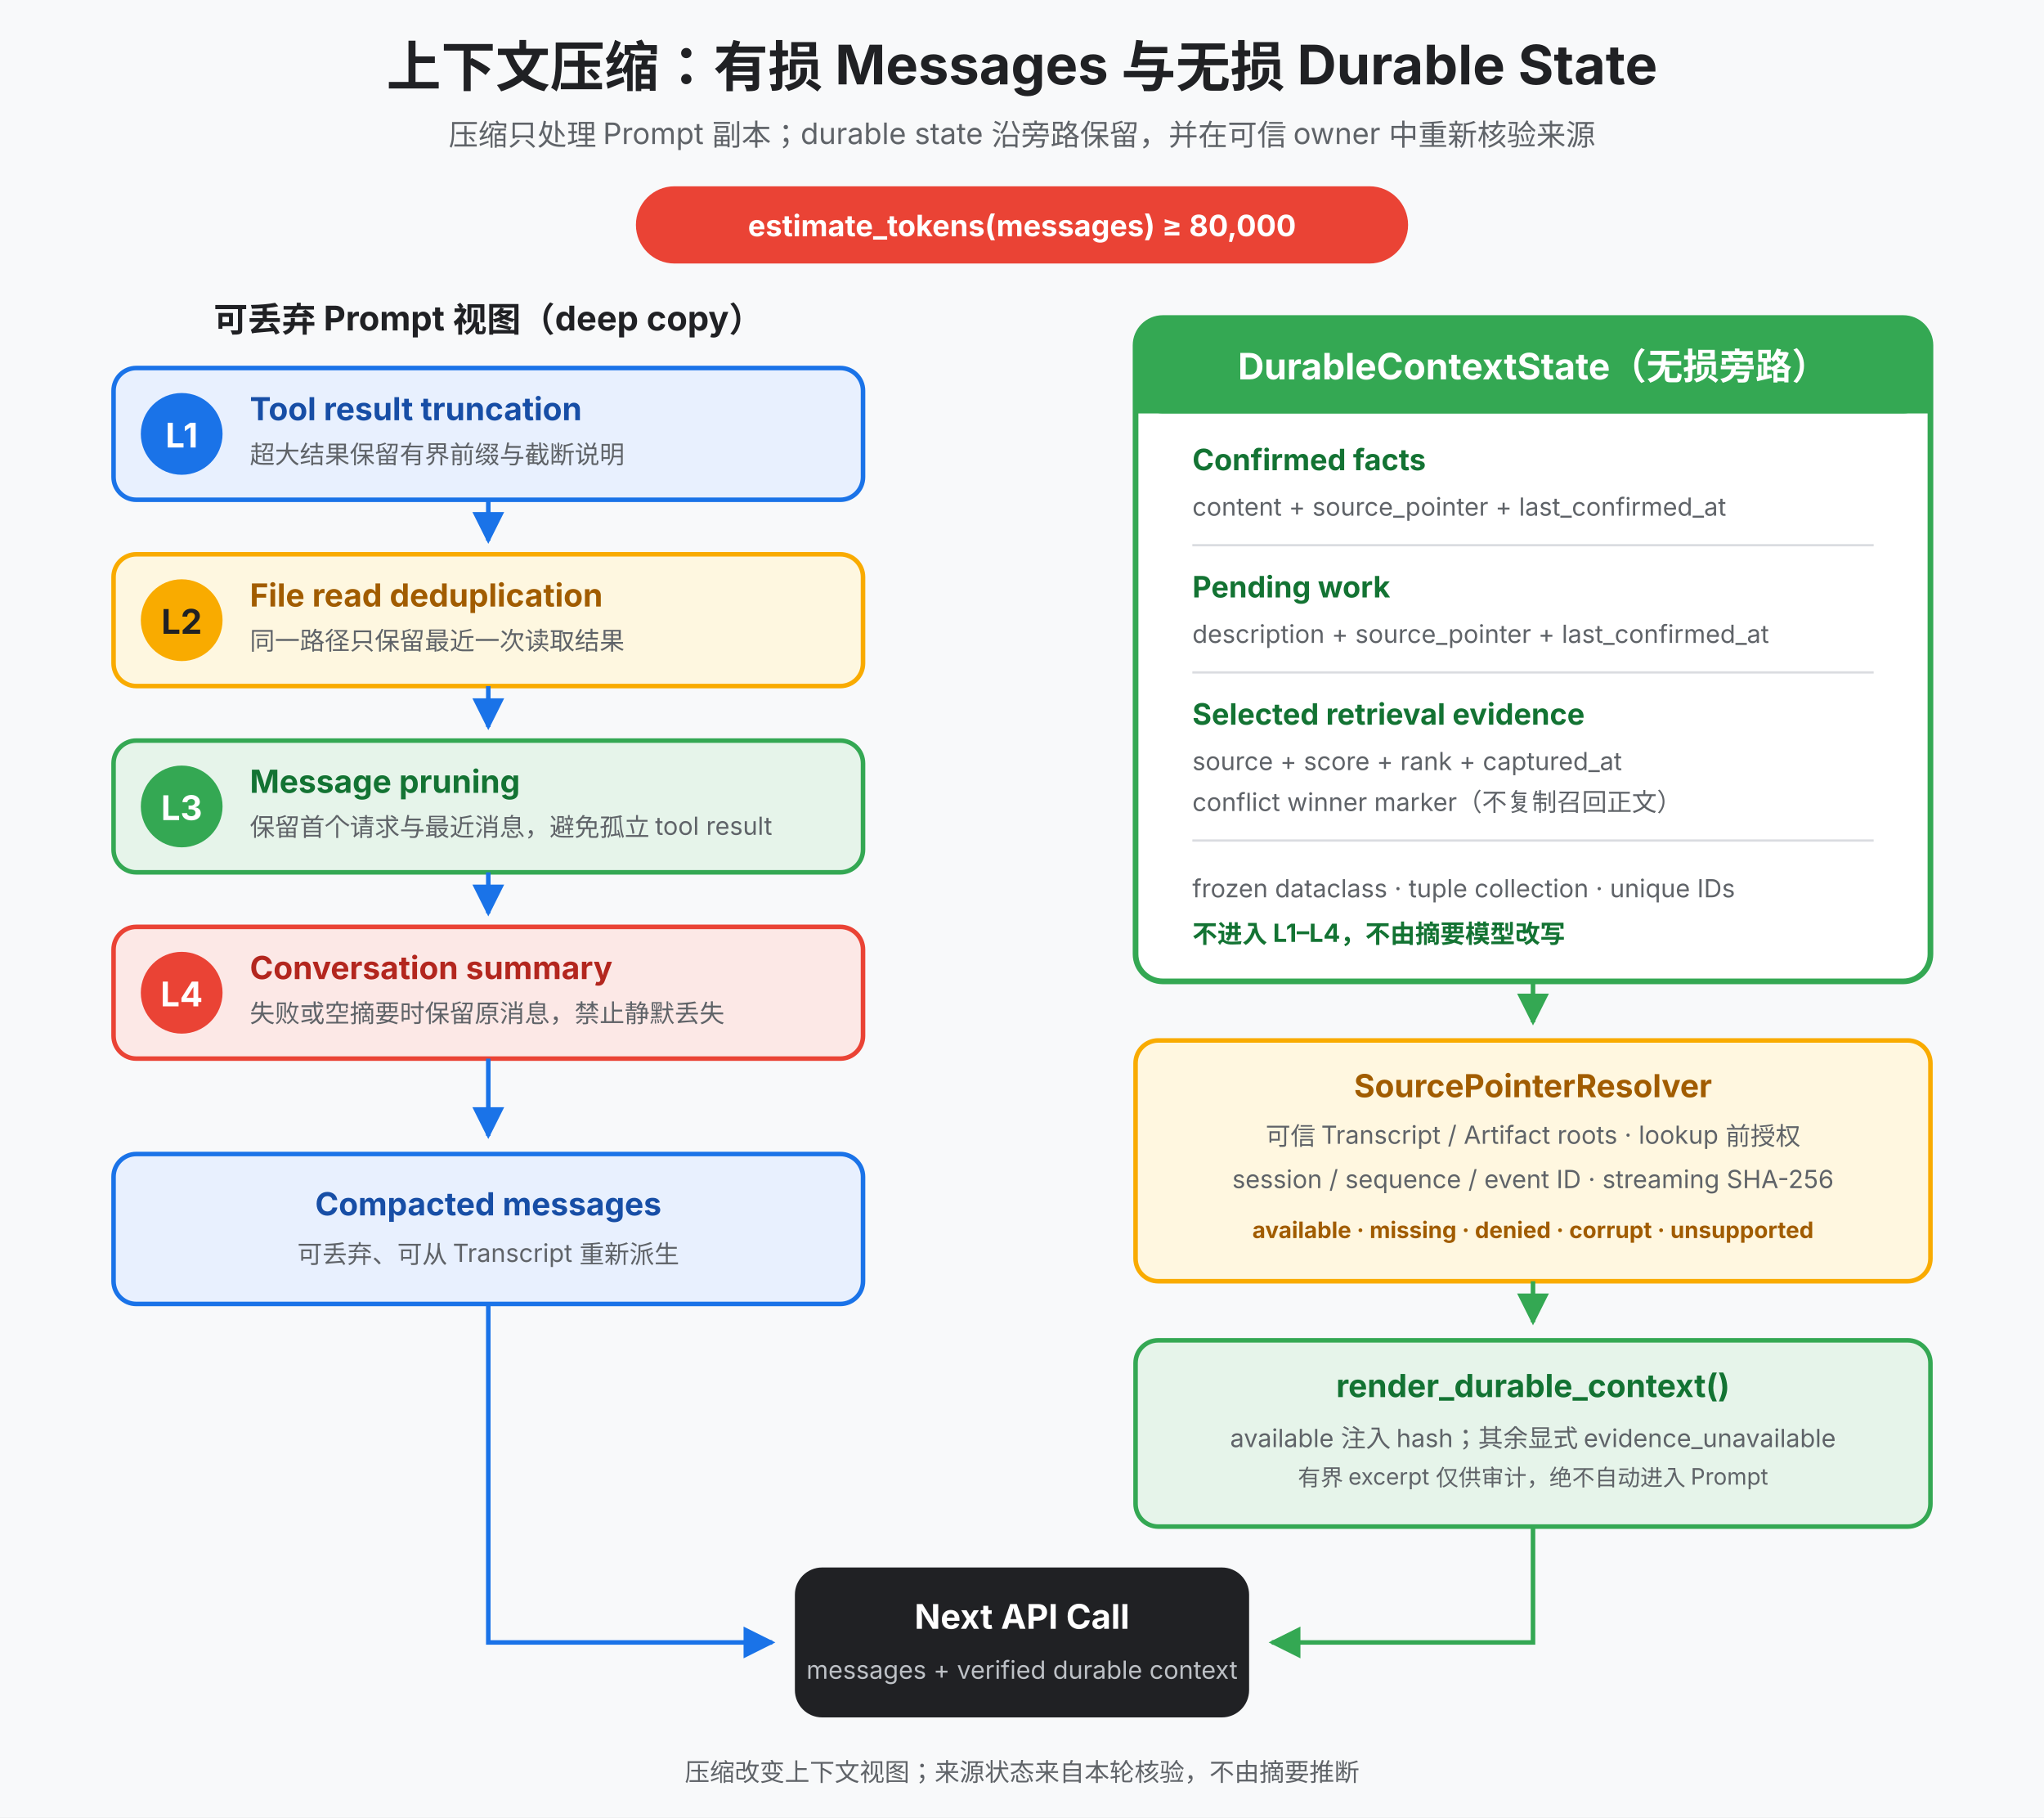
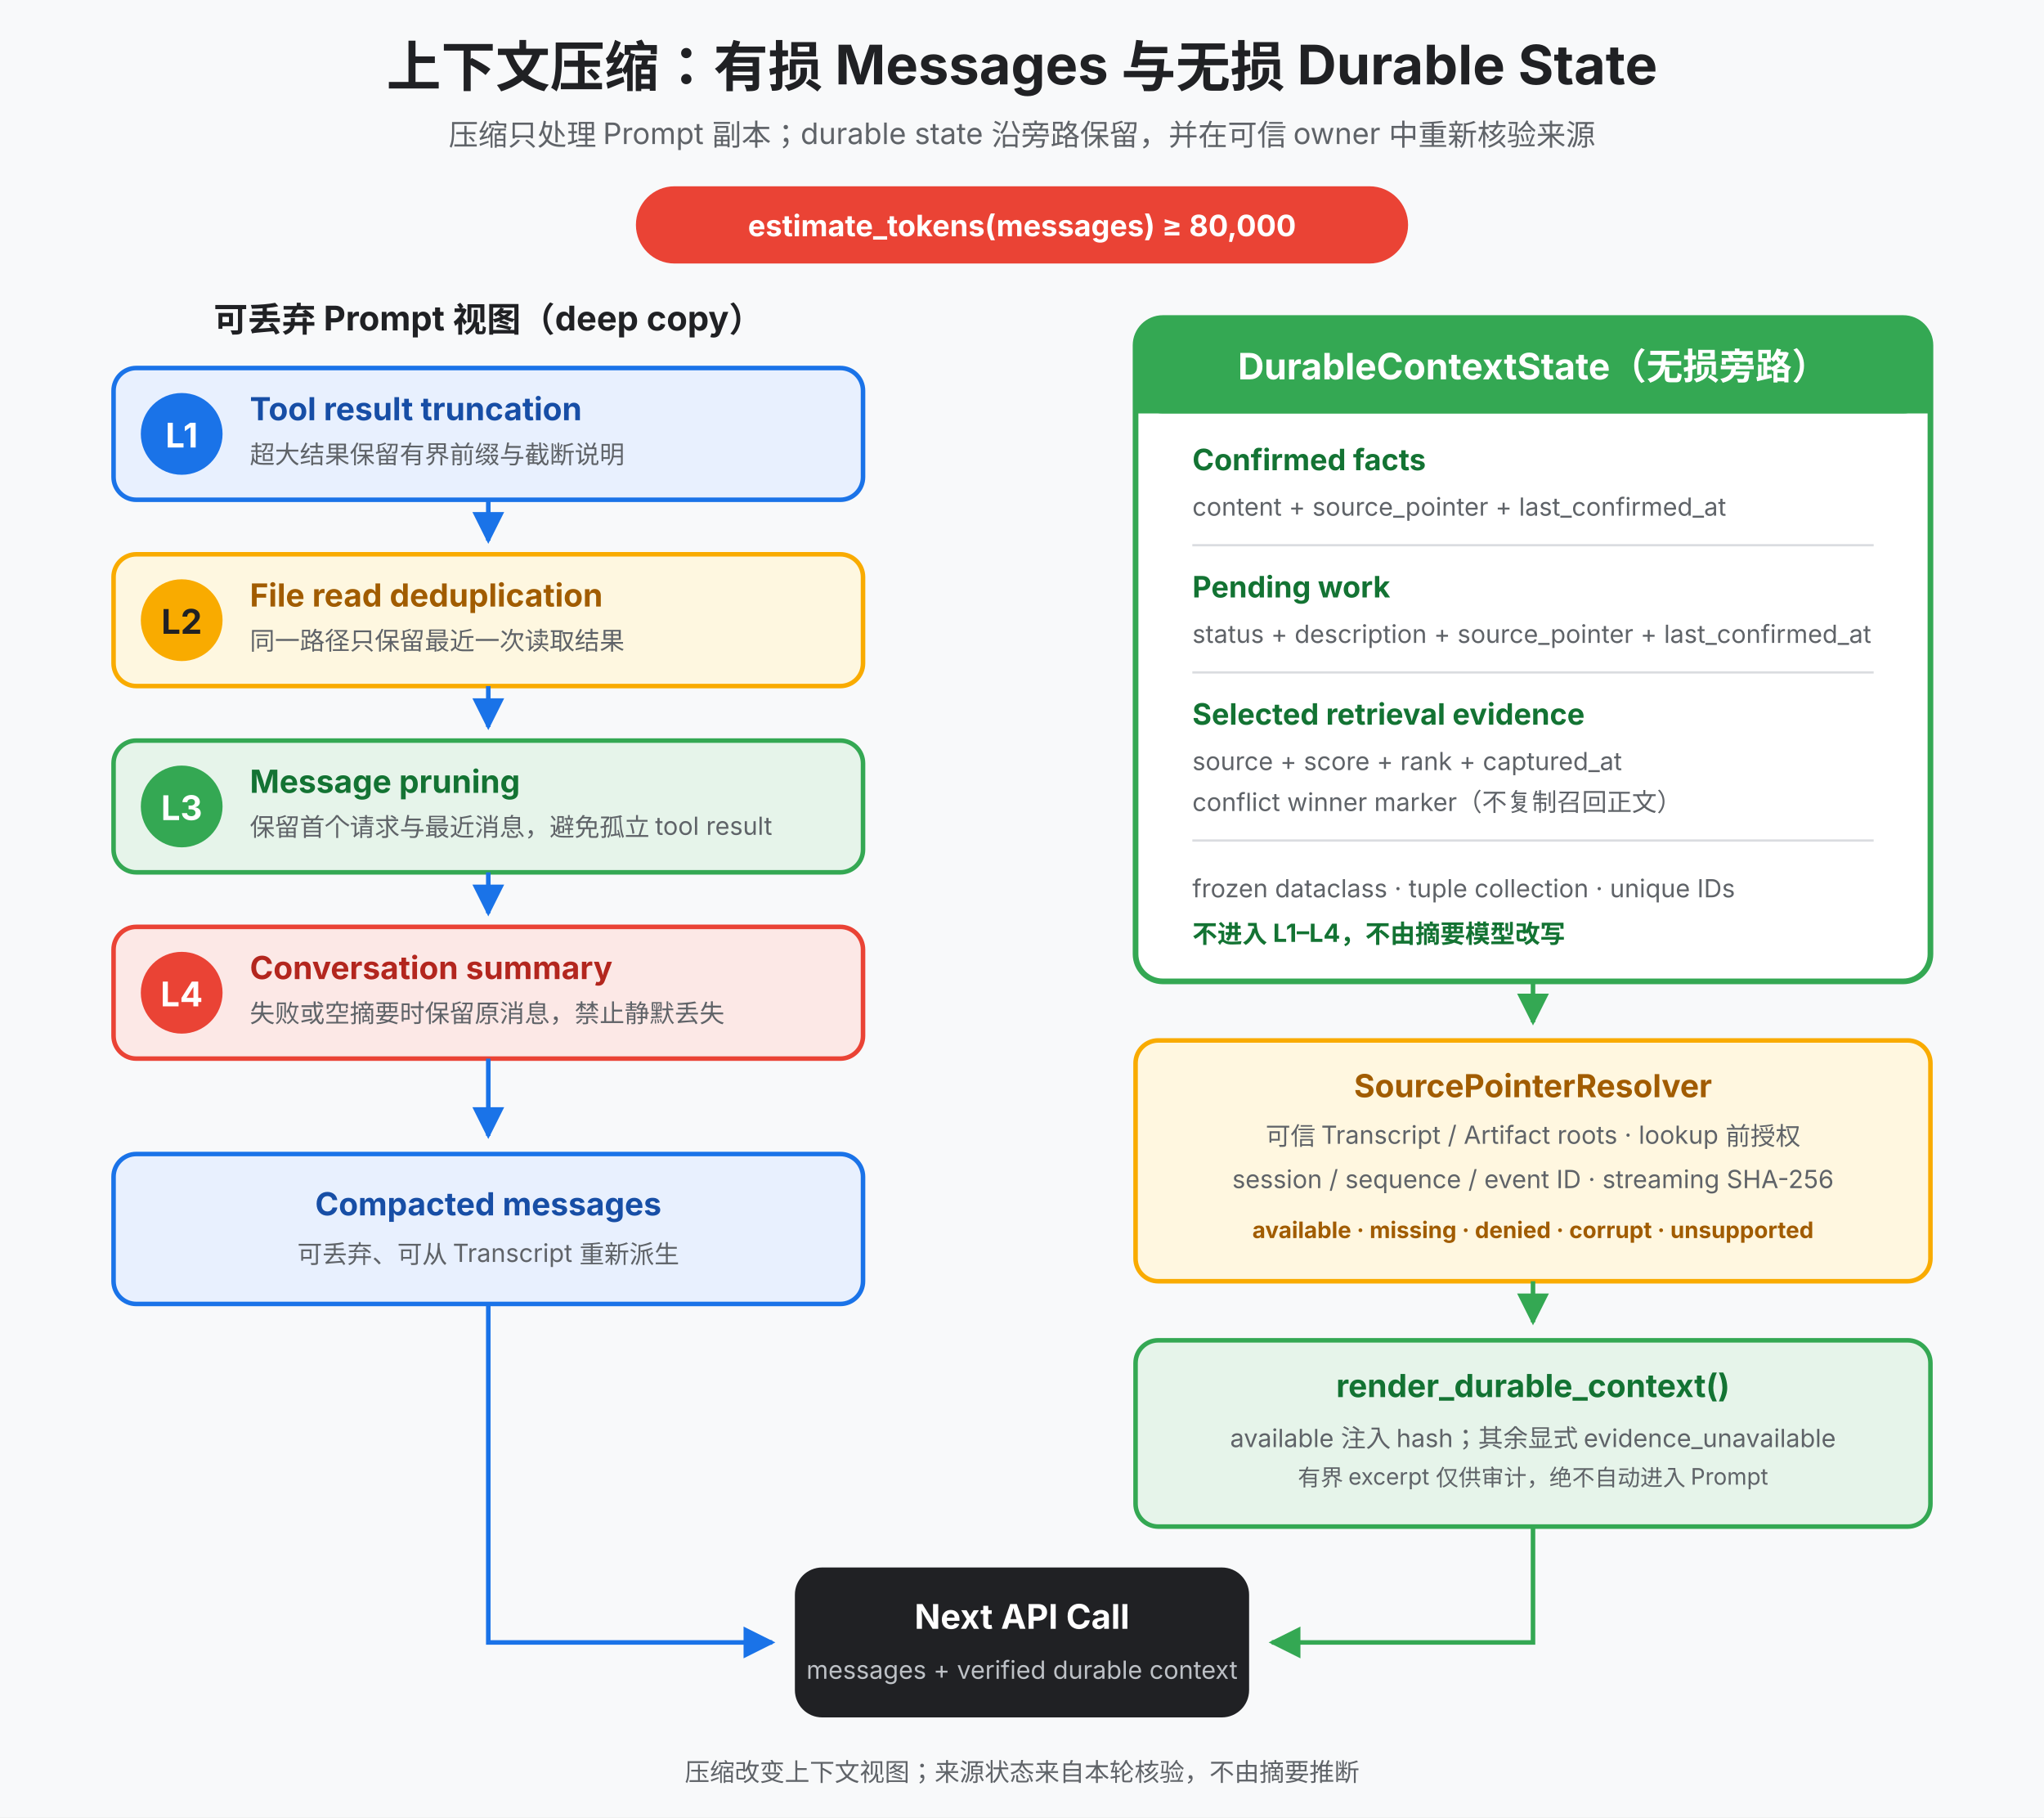
<svg xmlns="http://www.w3.org/2000/svg" viewBox="0 0 900 800" font-family="-apple-system, BlinkMacSystemFont, 'Segoe UI', 'PingFang SC', 'Microsoft YaHei', sans-serif">
  <defs>
    <marker id="arrow-blue" viewBox="0 0 10 10" refX="9" refY="5" markerWidth="7" markerHeight="7" orient="auto">
      <path d="M0,0 L10,5 L0,10 Z" fill="#1a73e8" />
    </marker>
    <marker id="arrow-green" viewBox="0 0 10 10" refX="9" refY="5" markerWidth="7" markerHeight="7" orient="auto">
      <path d="M0,0 L10,5 L0,10 Z" fill="#34a853" />
    </marker>
  </defs>
  <rect width="900" height="800" fill="#f8f9fa" />
  <text x="450" y="38" text-anchor="middle" font-size="24" font-weight="700" fill="#202124">上下文压缩：有损 Messages 与无损 Durable State</text>
  <text x="450" y="64" text-anchor="middle" font-size="13" fill="#5f6368">压缩只处理 Prompt 副本；durable state 沿旁路保留，并在可信 owner 中重新核验来源</text>
  <rect x="280" y="82" width="340" height="34" rx="17" fill="#ea4335" />
  <text x="450" y="104" text-anchor="middle" font-size="13" font-weight="700" fill="#ffffff">estimate_tokens(messages) ≥ 80,000</text>
  <text x="215" y="146" text-anchor="middle" font-size="15" font-weight="700" fill="#202124">可丢弃 Prompt 视图（deep copy）</text>
  <rect x="50" y="162" width="330" height="58" rx="10" fill="#e8f0fe" stroke="#1a73e8" stroke-width="2" />
  <circle cx="80" cy="191" r="18" fill="#1a73e8" />
  <text x="80" y="197" text-anchor="middle" font-size="15" font-weight="700" fill="#ffffff">L1</text>
  <text x="110" y="185" font-size="14" font-weight="700" fill="#174ea6">Tool result truncation</text>
  <text x="110" y="204" font-size="11" fill="#5f6368">超大结果保留有界前缀与截断说明</text>
  <line x1="215" y1="220" x2="215" y2="238" stroke="#1a73e8" stroke-width="2" marker-end="url(#arrow-blue)" />
  <rect x="50" y="244" width="330" height="58" rx="10" fill="#fef7e0" stroke="#f9ab00" stroke-width="2" />
  <circle cx="80" cy="273" r="18" fill="#f9ab00" />
  <text x="80" y="279" text-anchor="middle" font-size="15" font-weight="700" fill="#202124">L2</text>
  <text x="110" y="267" font-size="14" font-weight="700" fill="#a15c00">File read deduplication</text>
  <text x="110" y="286" font-size="11" fill="#5f6368">同一路径只保留最近一次读取结果</text>
  <line x1="215" y1="302" x2="215" y2="320" stroke="#1a73e8" stroke-width="2" marker-end="url(#arrow-blue)" />
  <rect x="50" y="326" width="330" height="58" rx="10" fill="#e6f4ea" stroke="#34a853" stroke-width="2" />
  <circle cx="80" cy="355" r="18" fill="#34a853" />
  <text x="80" y="361" text-anchor="middle" font-size="15" font-weight="700" fill="#ffffff">L3</text>
  <text x="110" y="349" font-size="14" font-weight="700" fill="#137333">Message pruning</text>
  <text x="110" y="368" font-size="11" fill="#5f6368">保留首个请求与最近消息，避免孤立 tool result</text>
  <line x1="215" y1="384" x2="215" y2="402" stroke="#1a73e8" stroke-width="2" marker-end="url(#arrow-blue)" />
  <rect x="50" y="408" width="330" height="58" rx="10" fill="#fce8e6" stroke="#ea4335" stroke-width="2" />
  <circle cx="80" cy="437" r="18" fill="#ea4335" />
  <text x="80" y="443" text-anchor="middle" font-size="15" font-weight="700" fill="#ffffff">L4</text>
  <text x="110" y="431" font-size="14" font-weight="700" fill="#b3261e">Conversation summary</text>
  <text x="110" y="450" font-size="11" fill="#5f6368">失败或空摘要时保留原消息，禁止静默丢失</text>
  <rect x="500" y="140" width="350" height="292" rx="12" fill="#ffffff" stroke="#34a853" stroke-width="2.5" />
  <rect x="500" y="140" width="350" height="42" rx="12" fill="#34a853" />
  <rect x="500" y="165" width="350" height="17" fill="#34a853" />
  <text x="675" y="167" text-anchor="middle" font-size="16" font-weight="700" fill="#ffffff">DurableContextState（无损旁路）</text>
  <text x="525" y="207" font-size="13" font-weight="700" fill="#137333">Confirmed facts</text>
  <text x="525" y="227" font-size="11" fill="#5f6368">content + source_pointer + last_confirmed_at</text>
  <line x1="525" y1="240" x2="825" y2="240" stroke="#dadce0" />
  <text x="525" y="263" font-size="13" font-weight="700" fill="#137333">Pending work</text>
-   <text x="525" y="283" font-size="11" fill="#5f6368">description + source_pointer + last_confirmed_at</text>
+   <text x="525" y="283" font-size="11" fill="#5f6368">status + description + source_pointer + last_confirmed_at</text>
  <line x1="525" y1="296" x2="825" y2="296" stroke="#dadce0" />
  <text x="525" y="319" font-size="13" font-weight="700" fill="#137333">Selected retrieval evidence</text>
  <text x="525" y="339" font-size="11" fill="#5f6368">source + score + rank + captured_at</text>
  <text x="525" y="357" font-size="11" fill="#5f6368">conflict winner marker（不复制召回正文）</text>
  <line x1="525" y1="370" x2="825" y2="370" stroke="#dadce0" />
  <text x="525" y="395" font-size="11" fill="#5f6368">frozen dataclass · tuple collection · unique IDs</text>
  <text x="525" y="415" font-size="11" font-weight="700" fill="#137333">不进入 L1–L4，不由摘要模型改写</text>
  <line x1="215" y1="466" x2="215" y2="500" stroke="#1a73e8" stroke-width="2" marker-end="url(#arrow-blue)" />
  <rect x="50" y="508" width="330" height="66" rx="10" fill="#e8f0fe" stroke="#1a73e8" stroke-width="2" />
  <text x="215" y="535" text-anchor="middle" font-size="14" font-weight="700" fill="#174ea6">Compacted messages</text>
  <text x="215" y="556" text-anchor="middle" font-size="11" fill="#5f6368">可丢弃、可从 Transcript 重新派生</text>
  <line x1="675" y1="432" x2="675" y2="450" stroke="#34a853" stroke-width="2" marker-end="url(#arrow-green)" />
  <rect x="500" y="458" width="350" height="106" rx="10" fill="#fff7e0" stroke="#f9ab00" stroke-width="2" />
  <text x="675" y="483" text-anchor="middle" font-size="14" font-weight="700" fill="#a15c00">SourcePointerResolver</text>
  <text x="675" y="504" text-anchor="middle" font-size="11" fill="#5f6368">可信 Transcript / Artifact roots · lookup 前授权</text>
  <text x="675" y="523" text-anchor="middle" font-size="11" fill="#5f6368">session / sequence / event ID · streaming SHA-256</text>
  <text x="675" y="545" text-anchor="middle" font-size="10" font-weight="700" fill="#a15c00">available · missing · denied · corrupt · unsupported</text>
  <line x1="675" y1="564" x2="675" y2="582" stroke="#34a853" stroke-width="2" marker-end="url(#arrow-green)" />
  <rect x="500" y="590" width="350" height="82" rx="10" fill="#e6f4ea" stroke="#34a853" stroke-width="2" />
  <text x="675" y="615" text-anchor="middle" font-size="14" font-weight="700" fill="#137333">render_durable_context()</text>
  <text x="675" y="637" text-anchor="middle" font-size="11" fill="#5f6368">available 注入 hash；其余显式 evidence_unavailable</text>
  <text x="675" y="654" text-anchor="middle" font-size="10" fill="#5f6368">有界 excerpt 仅供审计，绝不自动进入 Prompt</text>
  <path d="M 215 574 L 215 723 L 340 723" fill="none" stroke="#1a73e8" stroke-width="2" marker-end="url(#arrow-blue)" />
  <path d="M 675 672 L 675 723 L 560 723" fill="none" stroke="#34a853" stroke-width="2" marker-end="url(#arrow-green)" />
  <rect x="350" y="690" width="200" height="66" rx="12" fill="#202124" />
  <text x="450" y="717" text-anchor="middle" font-size="15" font-weight="700" fill="#ffffff">Next API Call</text>
  <text x="450" y="739" text-anchor="middle" font-size="11" fill="#bdc1c6">messages + verified durable context</text>
  <text x="450" y="784" text-anchor="middle" font-size="11" fill="#5f6368">压缩改变上下文视图；来源状态来自本轮核验，不由摘要推断</text>
</svg>
